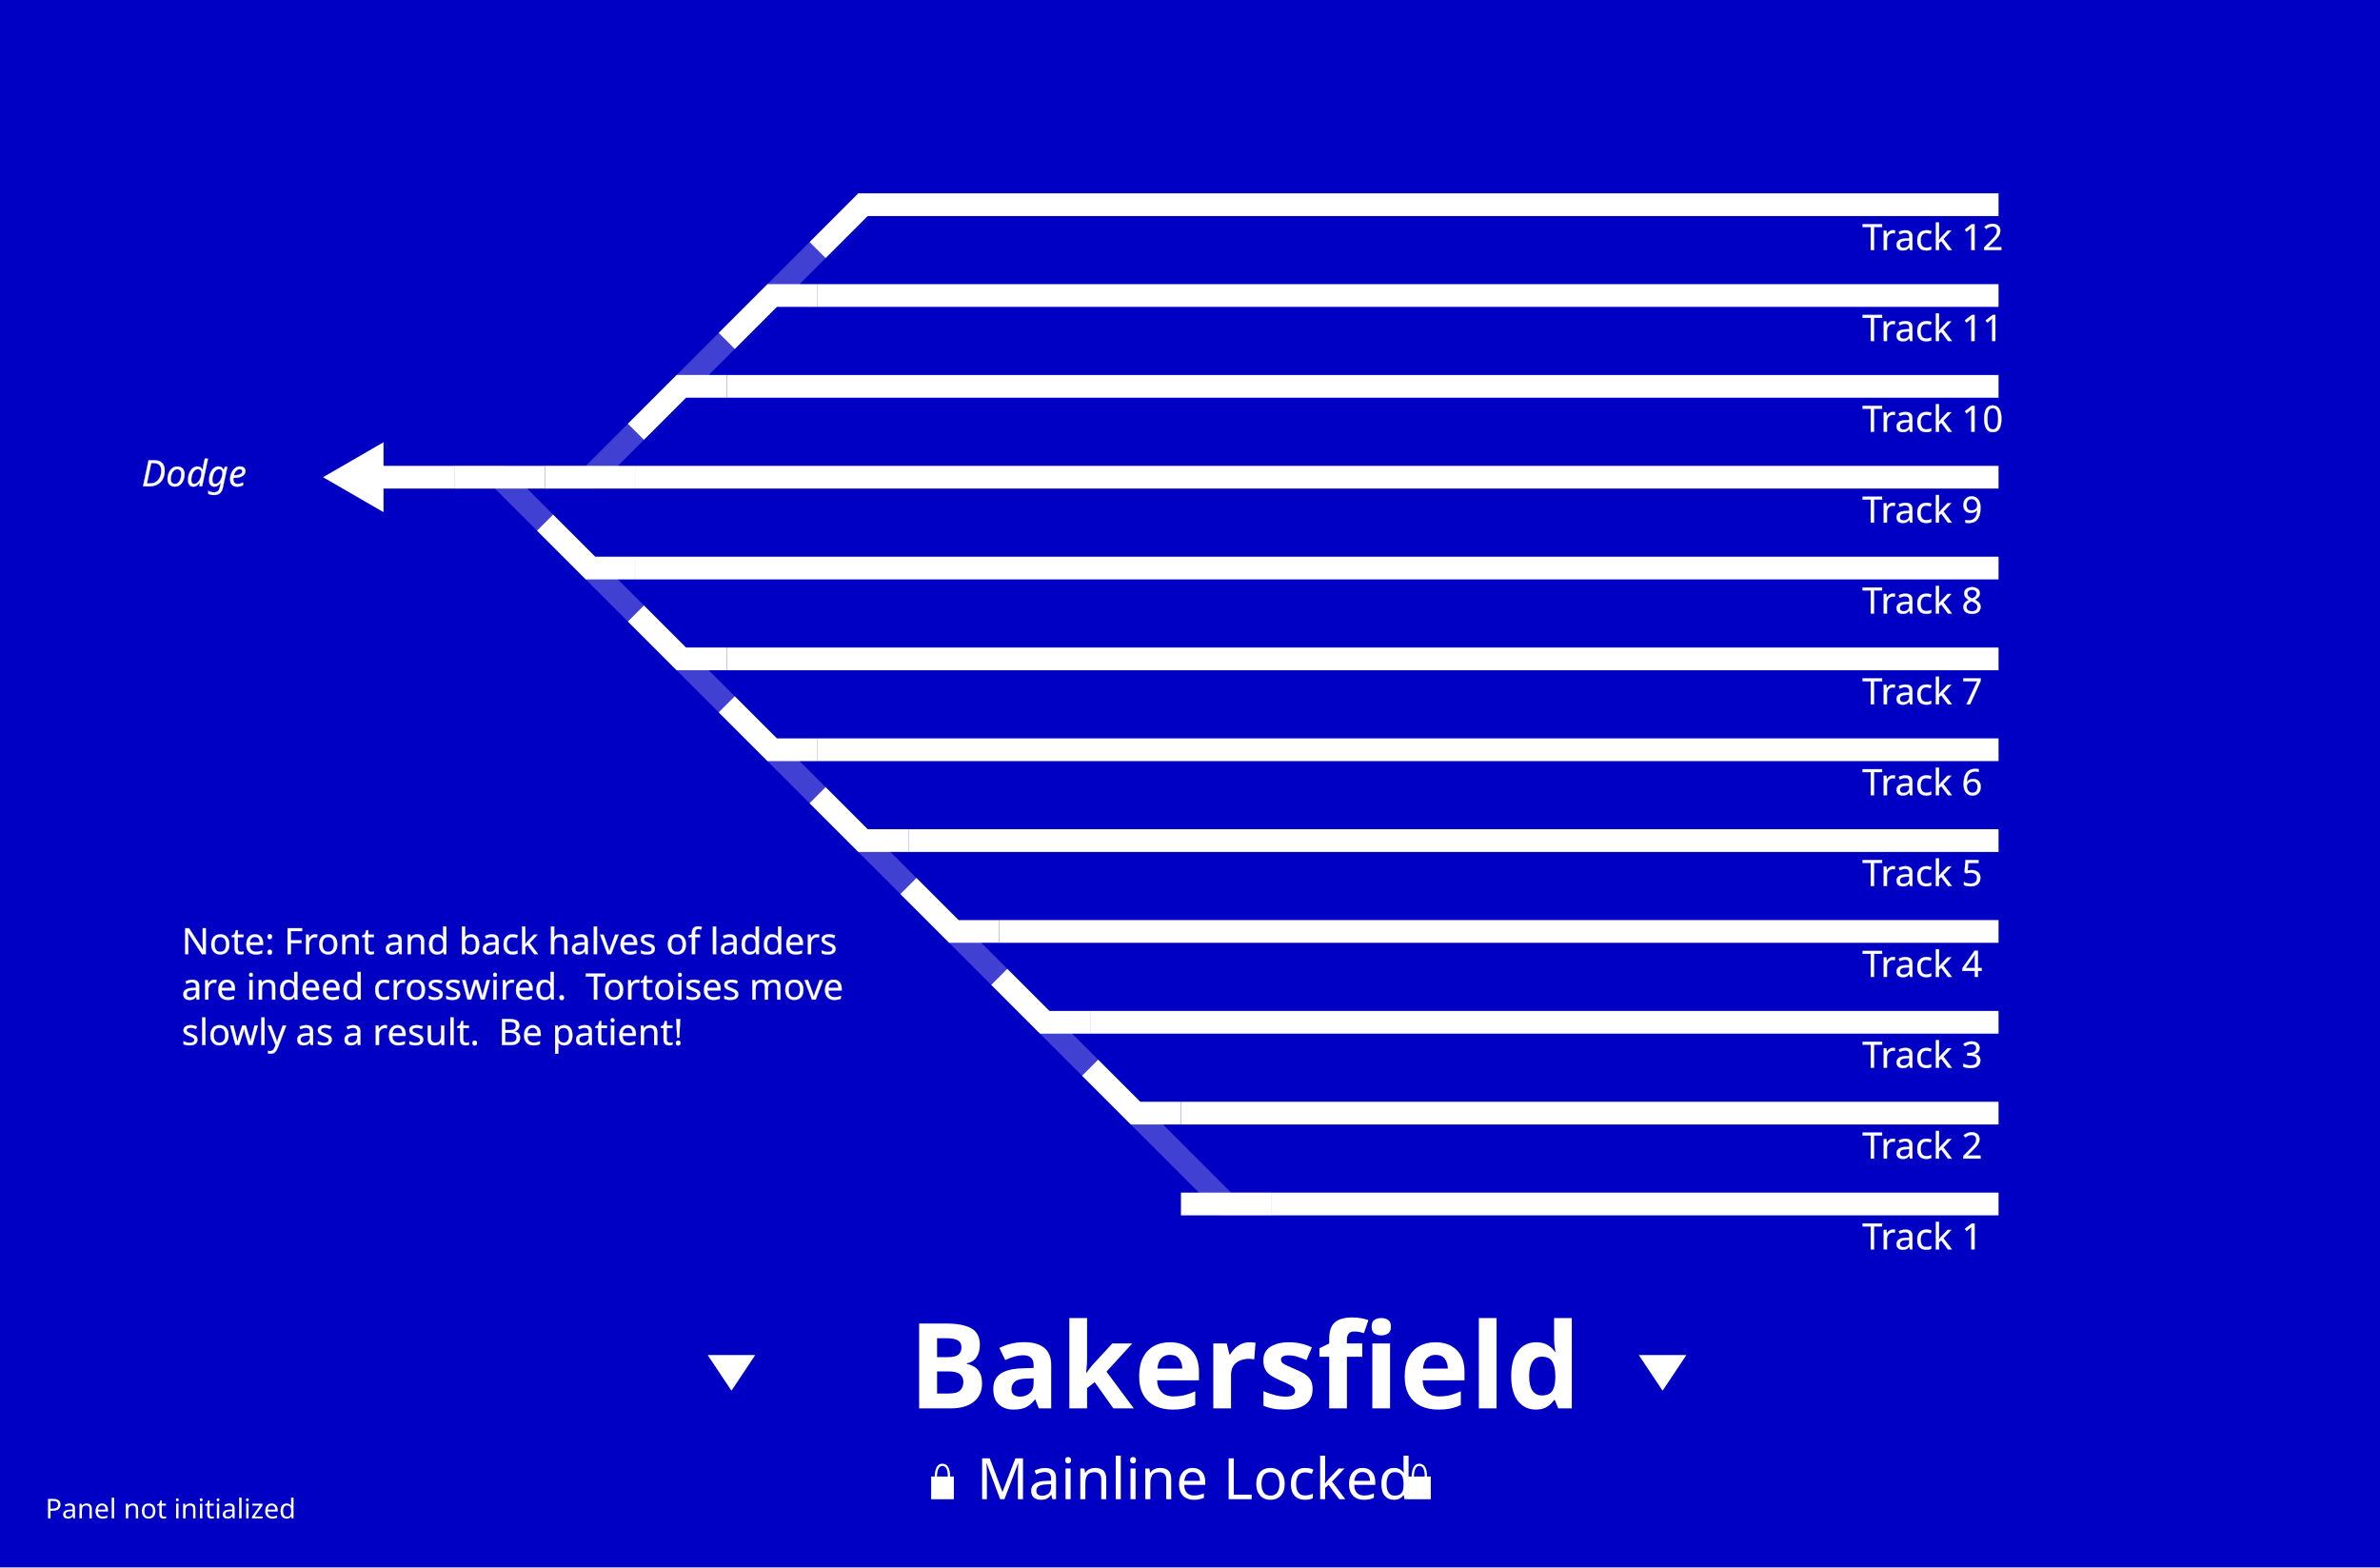
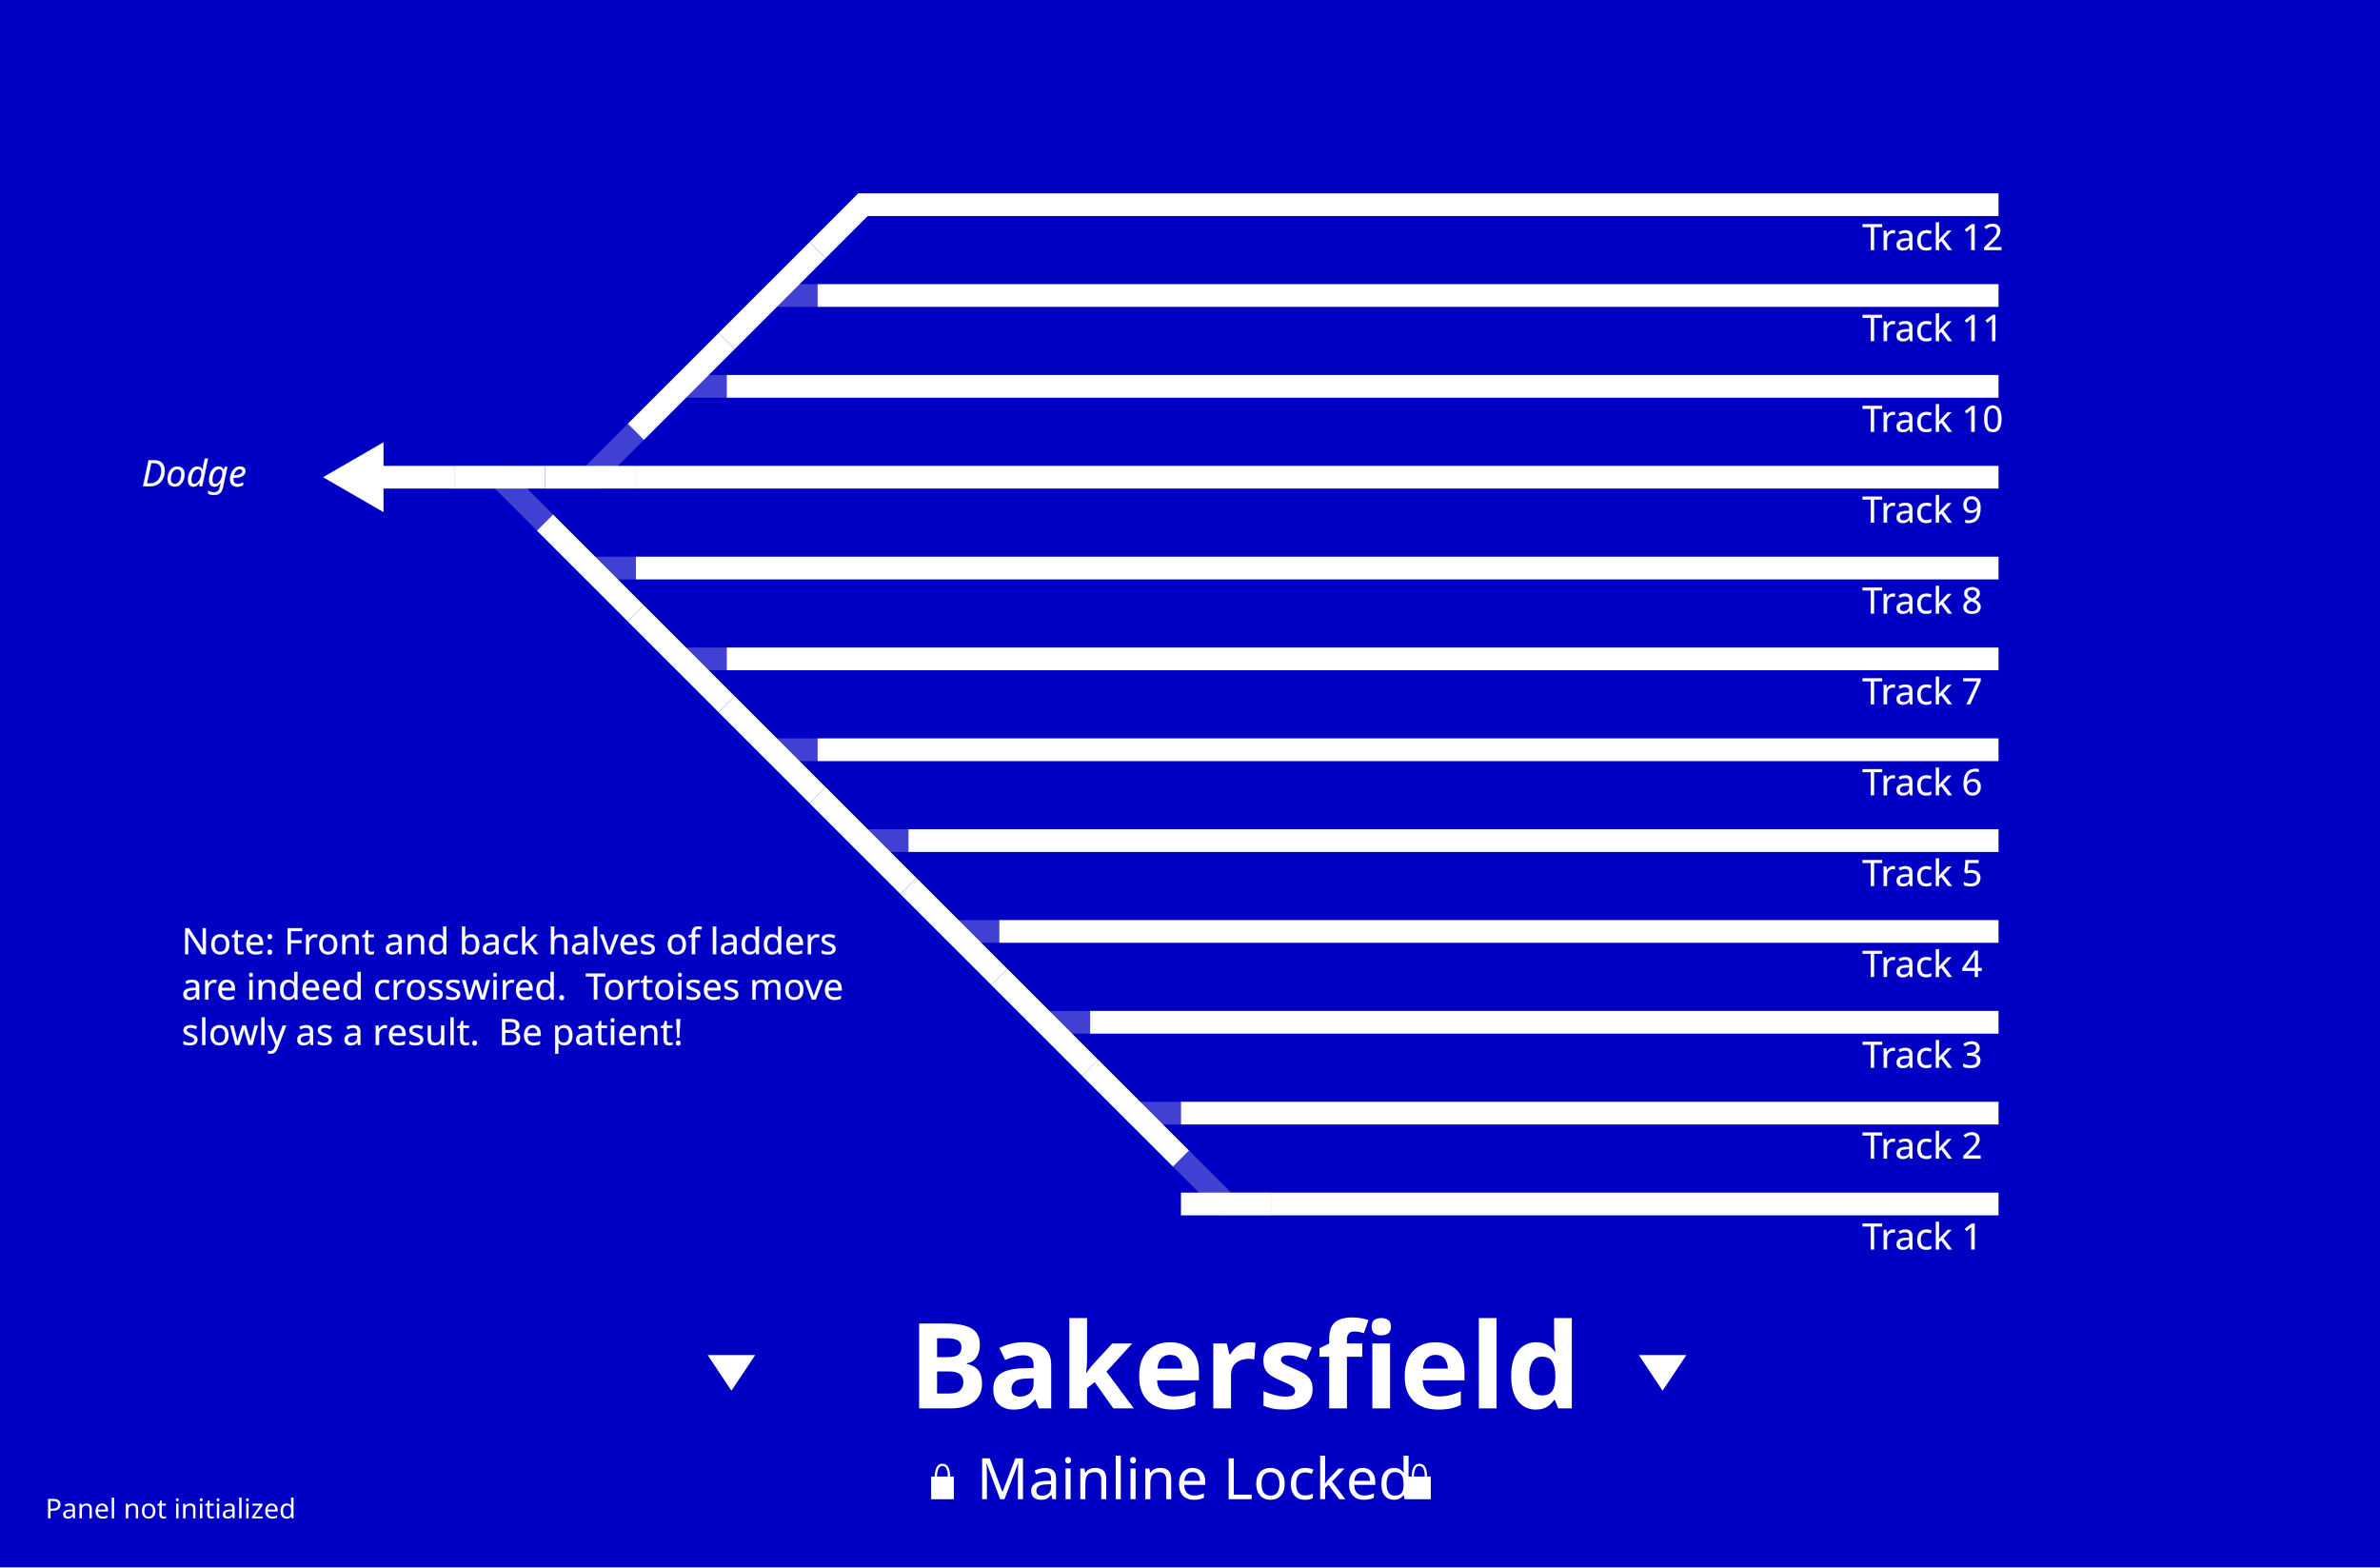
<svg xmlns="http://www.w3.org/2000/svg" xmlns:xlink="http://www.w3.org/1999/xlink" width="1047.958" height="690.115" id="svg2" version="1.1">
  <defs id="defs4">
    <linearGradient id="linearGradient5066">
      <stop style="stop-color:#000000;stop-opacity:0.188;" offset="0" id="stop5068" />
      <stop style="stop-color:#000000;stop-opacity:0;" offset="1" id="stop5070" />
    </linearGradient>
    <linearGradient id="linearGradient4692">
      <stop id="stop4694" offset="0" style="stop-color:#ffffff;stop-opacity:0.753;" />
      <stop id="stop4696" offset="1" style="stop-color:#ffffff;stop-opacity:0;" />
    </linearGradient>
    <linearGradient id="linearGradient4186">
      <stop style="stop-color:#808080;stop-opacity:1;" offset="0" id="stop4188" />
      <stop style="stop-color:#000000;stop-opacity:0;" offset="1" id="stop4190" />
    </linearGradient>
    <linearGradient id="linearGradient4137" paint="solid">
      <stop style="stop-color:#00ff00;stop-opacity:1;" offset="0" id="stop4139" />
    </linearGradient>
    <linearGradient xlink:href="#linearGradient4186" id="linearGradient4976" gradientUnits="userSpaceOnUse" x1="39.5" y1="75.114" x2="70.5" y2="75.114" />
    <linearGradient xlink:href="#linearGradient4186" id="linearGradient4978" gradientUnits="userSpaceOnUse" x1="39.5" y1="75.114" x2="70.5" y2="75.114" />
    <radialGradient xlink:href="#linearGradient4692" id="radialGradient5060" gradientUnits="userSpaceOnUse" cx="55" cy="75.114" fx="55" fy="75.114" r="15" />
    <radialGradient xlink:href="#linearGradient5066" id="radialGradient5064" gradientUnits="userSpaceOnUse" cx="55" cy="75.114" fx="55" fy="75.114" r="15" />
    <radialGradient xlink:href="#linearGradient4692" id="radialGradient4247" gradientUnits="userSpaceOnUse" cx="55" cy="75.114" fx="55" fy="75.114" r="15" />
    <radialGradient xlink:href="#linearGradient5066" id="radialGradient4249" gradientUnits="userSpaceOnUse" cx="55" cy="75.114" fx="55" fy="75.114" r="15" />
    <radialGradient xlink:href="#linearGradient5066" id="radialGradient4251" gradientUnits="userSpaceOnUse" cx="55" cy="75.114" fx="55" fy="75.114" r="15" />
    <linearGradient xlink:href="#linearGradient4186" id="linearGradient4253" gradientUnits="userSpaceOnUse" x1="39.5" y1="75.114" x2="70.5" y2="75.114" />
    <linearGradient xlink:href="#linearGradient4186" id="linearGradient4255" gradientUnits="userSpaceOnUse" x1="39.5" y1="75.114" x2="70.5" y2="75.114" />
    <marker orient="auto" refY="0" refX="0.6" id="TriangleAuthNBMarker" style="overflow:visible">
      <path id="TriangleAuthNBMarkerPath" d="m 5.77,0 -8.65,5 0,-10 8.65,5 z" style="fill:#00ff00;fill-rule:evenodd;stroke:#00ff00;stroke-width:1pt;marker-start:none" transform="scale(0.2,0.2)" />
    </marker>
    <marker orient="auto" refY="0" refX="-0.6" id="TriangleAuthSBMarker" style="overflow:visible">
      <path id="TriangleAuthSBMarkerPath" d="m 5.77,0 -8.65,5 0,-10 8.65,5 z" style="fill:#00ff00;fill-rule:evenodd;stroke:#00ff00;stroke-width:1pt;marker-start:none" transform="scale(-0.2,-0.2)" />
    </marker>
    <marker orient="auto" refY="0" refX="0.6" id="TriangleOccupiedNBMarker" style="overflow:visible">
      <path id="TriangleOccupiedNBMarkerPath" d="m 5.77,0 -8.65,5 0,-10 8.65,5 z" style="fill:#ff0000;fill-rule:evenodd;stroke:#ff0000;stroke-width:1pt;marker-start:none" transform="scale(0.2,0.2)" />
    </marker>
    <marker orient="auto" refY="0" refX="-0.6" id="TriangleOccupiedSBMarker" style="overflow:visible">
      <path id="TriangleOccupiedSBMarkerPath" d="m 5.77,0 -8.65,5 0,-10 8.65,5 z" style="fill:#ff0000;fill-rule:evenodd;stroke:#ff0000;stroke-width:1pt;marker-start:none" transform="scale(-0.2,-0.2)" />
    </marker>
    <marker orient="auto" refY="0" refX="0" id="TriangleOutM" style="overflow:visible">
      <path id="path4051" d="m 5.77,0 -8.65,5 0,-10 8.65,5 z" style="fill:#ffffff;fill-rule:evenodd;stroke:#ffffff;stroke-width:1pt;marker-start:none" transform="scale(0.25,0.25)" />
    </marker>
    <marker orient="auto" refY="0" refX="0" id="StopM" style="overflow:visible">
      <path id="path4078" d="M 0,5.65 0,-5.65" style="fill:none;stroke:#ffffff;stroke-width:2pt" transform="scale(0.4,0.4)" />
    </marker>
    <marker orient="auto" refY="0" refX="0" id="TriangleInM" style="overflow:visible">
      <path id="path4042" d="m 5.77,0 -8.65,5 0,-10 8.65,5 z" style="fill:#ffffff;fill-rule:evenodd;stroke:#ffffff;stroke-width:1pt;marker-start:none" transform="scale(-0.25,-0.25)" />
    </marker>
    <symbol id="turnout_0deg_normal">
      <path id="turnout_0deg_normalSelected" d="m 80,300 40,0" style="fill:none;stroke:#ffffff;stroke-width:10;stroke-linecap:butt;stroke-linejoin:miter;stroke-miterlimit:4;stroke-opacity:1;stroke-dasharray:none;cursor:pointer" />
      <path style="fill:none;stroke:#ffffff;stroke-width:10;stroke-linecap:butt;stroke-linejoin:miter;stroke-miterlimit:4;stroke-opacity:0.25;stroke-dasharray:none;cursor:pointer" d="m 80,280 20,20" id="turnout_0deg_reverseUnselected" />
    </symbol>
    <symbol id="turnout_0deg_reverse">
      <path style="fill:none;stroke:#ffffff;stroke-width:10;stroke-linecap:butt;stroke-linejoin:miter;stroke-miterlimit:4;stroke-opacity:1;stroke-dasharray:none;cursor:pointer" d="m 80,280 20,20 20,0" id="turnout_0deg_reverseSelected" />
      <path id="turnout_0deg_normalUnselected" d="m 80,300 20,0" style="fill:none;stroke:#ffffff;stroke-width:10;stroke-linecap:butt;stroke-linejoin:miter;stroke-miterlimit:4;stroke-opacity:0.25;stroke-dasharray:none;cursor:pointer" />
    </symbol>
    <symbol id="turnout_45deg_reverse">
      <path id="turnout_45deg_reverseSelected" d="m 260,380 20,0 20,20" style="fill:none;stroke:#ffffff;stroke-width:10;stroke-linecap:butt;stroke-linejoin:miter;stroke-miterlimit:4;stroke-opacity:1;stroke-dasharray:none;cursor:pointer" />
      <path style="fill:none;stroke:#ffffff;stroke-width:10;stroke-linecap:butt;stroke-linejoin:miter;stroke-miterlimit:4;stroke-opacity:0.25;stroke-dasharray:none;cursor:pointer" d="m 260,360 20,20" id="turnout_45deg_normalUnselected" />
    </symbol>
    <symbol id="turnout_45deg_normal">
      <path style="fill:none;stroke:#ffffff;stroke-width:10;stroke-linecap:butt;stroke-linejoin:miter;stroke-miterlimit:4;stroke-opacity:1;stroke-dasharray:none;cursor:pointer" d="m 260,360 40,40" id="turnout_45deg_normalSelected" />
      <path id="turnout_45deg_reverseUnselected" d="m 260,380 20,0" style="fill:none;stroke:#ffffff;stroke-width:10;stroke-linecap:butt;stroke-linejoin:miter;stroke-miterlimit:4;stroke-opacity:0.25;stroke-dasharray:none;cursor:pointer" />
    </symbol>
    <symbol id="ds_normal">
      <path style="fill:none;stroke:#ffffff;stroke-width:10;stroke-linecap:butt;stroke-linejoin:miter;stroke-miterlimit:4;stroke-opacity:1;stroke-dasharray:none;cursor:pointer" d="m 200,520 30,0" id="ds_normal_selected" />
      <path style="fill:none;stroke:#ffffff;stroke-width:10;stroke-linecap:butt;stroke-linejoin:round;stroke-miterlimit:4;stroke-opacity:0.25;stroke-dasharray:none;cursor:pointer" d="m 210,500 20,20" id="ds_normal_unselected" />
      <use id="ds_normal_guard" xlink:href="#doubleslip_guard" x="0" y="0" width="1047.958" height="690.115" />
    </symbol>
    <symbol id="ds_reverse">
      <path id="ds_reverse_selected" d="m 210,500 20,20 2.071,0" style="fill:none;stroke:#ffffff;stroke-width:10;stroke-linecap:butt;stroke-linejoin:round;stroke-miterlimit:4;stroke-opacity:1;stroke-dasharray:none;cursor:pointer" />
      <path id="ds_reverse_unselected" d="m 200,520 30,0" style="fill:none;stroke:#ffffff;stroke-width:10;stroke-linecap:butt;stroke-linejoin:miter;stroke-miterlimit:4;stroke-opacity:0.25;stroke-dasharray:none;cursor:pointer" />
      <use height="690.115" width="1047.958" y="0" x="0" xlink:href="#doubleslip_guard" id="ds_reverse_guard" />
    </symbol>
    <symbol id="doubleslip_guard">
      <path style="fill:none;stroke:#ffffff;stroke-width:2;stroke-linecap:butt;stroke-linejoin:round;stroke-miterlimit:4;stroke-opacity:0.25;stroke-dasharray:none;cursor:pointer" d="m 221,501 12,12 10,0" id="path3187" />
      <path id="path3189" d="m 210,527 7,0" style="fill:none;stroke:#ffffff;stroke-width:2;stroke-linecap:butt;stroke-linejoin:round;stroke-miterlimit:4;stroke-opacity:0.25;stroke-dasharray:none;cursor:pointer" />
    </symbol>
    <symbol id="dblxovr_0deg_normal">
      <path style="opacity:0.203;fill:none;stroke:#ffffff;stroke-width:10;stroke-linecap:butt;stroke-linejoin:miter;stroke-miterlimit:4;stroke-opacity:1;stroke-dasharray:none;cursor:pointer" d="m 600,574.094 20,0 40,-40 20,0" id="path3963" />
      <path style="fill:none;stroke:#ffffff;stroke-width:10;stroke-linecap:butt;stroke-linejoin:miter;stroke-miterlimit:4;stroke-opacity:1;stroke-dasharray:none;cursor:pointer" d="m 600,534.094 80,0" id="path3965" />
      <path id="path3967" d="m 600,534.094 20,0 16.461,16.461" style="opacity:0.198;fill:none;stroke:#ffffff;stroke-width:10;stroke-linecap:butt;stroke-linejoin:miter;stroke-miterlimit:4;stroke-opacity:1;stroke-dasharray:none;cursor:pointer" />
      <path id="path3969" d="m 600,574.094 80,0" style="fill:none;stroke:#ffffff;stroke-width:10;stroke-linecap:butt;stroke-linejoin:miter;stroke-miterlimit:4;stroke-opacity:1;stroke-dasharray:none;cursor:pointer" />
      <path style="opacity:0.198;fill:none;stroke:#ffffff;stroke-width:10;stroke-linecap:butt;stroke-linejoin:miter;stroke-miterlimit:4;stroke-opacity:1;stroke-dasharray:none;cursor:pointer" d="m 680,574.094 -20,0 -16.461,-16.461" id="path3973" />
    </symbol>
    <symbol id="dblxovr_0deg_reverse">
      <path transform="translate(0,3.979257)" id="path3953" d="m 600,570.115 20,0 40,-40 20,0" style="fill:none;stroke:#ffffff;stroke-width:10;stroke-linecap:butt;stroke-linejoin:miter;stroke-miterlimit:4;stroke-opacity:1;stroke-dasharray:none;cursor:pointer" />
      <path id="path3959" d="m 600,574.094 80,0" style="opacity:0.25;fill:none;stroke:#ffffff;stroke-width:10;stroke-linecap:butt;stroke-linejoin:miter;stroke-miterlimit:4;stroke-opacity:1;stroke-dasharray:none;cursor:pointer" />
      <path style="fill:none;stroke:#ffffff;stroke-width:10;stroke-linecap:butt;stroke-linejoin:miter;stroke-miterlimit:4;stroke-opacity:1;stroke-dasharray:none;cursor:pointer" d="m 600,534.094 20,0 40,40 20,0" id="path3955" />
      <path style="opacity:0.25;fill:none;stroke:#ffffff;stroke-width:10;stroke-linecap:butt;stroke-linejoin:miter;stroke-miterlimit:4;stroke-opacity:1;stroke-dasharray:none;cursor:pointer" d="m 600,534.094 80,0" id="path3961" />
    </symbol>
    <symbol id="dblxovr_45deg_normal">
      <path style="opacity:0.25;fill:none;stroke:#ffffff;stroke-width:10;stroke-linecap:butt;stroke-linejoin:miter;stroke-miterlimit:4;stroke-opacity:1;stroke-dasharray:none;cursor:pointer" d="m 740,594.094 0,25" id="path3916" />
      <path style="opacity:0.25;fill:none;stroke:#ffffff;stroke-width:10;stroke-linecap:butt;stroke-linejoin:miter;stroke-miterlimit:4;stroke-opacity:1;stroke-dasharray:none;cursor:pointer" d="m 710,624.094 60,0" id="path3918" />
      <path style="fill:none;stroke:#ffffff;stroke-width:10;stroke-linecap:butt;stroke-linejoin:miter;stroke-miterlimit:4;stroke-opacity:1;stroke-dasharray:none;cursor:pointer" d="m 720,574.094 70,70" id="path3920" />
      <path id="path3922" d="m 690,604.094 70,70" style="fill:none;stroke:#ffffff;stroke-width:10;stroke-linecap:butt;stroke-linejoin:miter;stroke-miterlimit:4;stroke-opacity:1;stroke-dasharray:none;cursor:pointer" />
      <path id="path3924" d="m 740,629.094 0,25" style="opacity:0.25;fill:none;stroke:#ffffff;stroke-width:10;stroke-linecap:butt;stroke-linejoin:miter;stroke-miterlimit:4;stroke-opacity:1;stroke-dasharray:none;cursor:pointer" />
    </symbol>
    <symbol id="dblxovr_45deg_reverse">
      <path id="path3122" d="m 720,574.094 20,20 0,60 20,20" style="fill:none;stroke:#ffffff;stroke-width:10;stroke-linecap:butt;stroke-linejoin:miter;stroke-miterlimit:4;stroke-opacity:1;stroke-dasharray:none;cursor:pointer" />
      <path id="path3124" d="m 690,604.094 20,20 60,0 20,20" style="fill:none;stroke:#ffffff;stroke-width:10;stroke-linecap:butt;stroke-linejoin:miter;stroke-miterlimit:4;stroke-opacity:1;stroke-dasharray:none;cursor:pointer" />
      <path id="path3912" d="m 720,574.094 70,70" style="opacity:0.25;fill:none;stroke:#ffffff;stroke-width:10;stroke-linecap:butt;stroke-linejoin:miter;stroke-miterlimit:4;stroke-opacity:1;stroke-dasharray:none;cursor:pointer" />
      <path style="opacity:0.25;fill:none;stroke:#ffffff;stroke-width:10;stroke-linecap:butt;stroke-linejoin:miter;stroke-miterlimit:4;stroke-opacity:1;stroke-dasharray:none;cursor:pointer" d="m 690,604.094 70,70" id="path3914" />
    </symbol>
  </defs>
  <g id="backgroundLayer" transform="translate(0,-312.2474)">
    <rect style="fill:#0000c4;fill-opacity:1;fill-rule:evenodd;stroke:none" id="panelBackground" width="1047.958" height="690.115" x="0" y="312.247" />
  </g>
  <g id="textLayer" transform="translate(0,-3.979759)" style="display:inline">
    <text xml:space="preserve" style="font-size:52.338px;font-style:normal;font-variant:normal;font-weight:bold;font-stretch:normal;text-align:start;line-height:125%;letter-spacing:0px;word-spacing:0px;writing-mode:lr-tb;text-anchor:start;fill:#ffffff;fill-opacity:1;stroke:none;font-family:Trebuchet MS;-inkscape-font-specification:Trebuchet MS Bold" x="400" y="624.094" id="panelTitle">
      <tspan id="tspan3823" x="400" y="624.094">Bakersfield</tspan>
    </text>
    <text id="panelStatus" y="672.511" x="20" style="font-size:12px;font-style:normal;font-variant:normal;font-weight:normal;font-stretch:normal;text-align:start;line-height:125%;letter-spacing:0px;word-spacing:0px;writing-mode:lr-tb;text-anchor:start;fill:#ffffff;fill-opacity:1;stroke:none;font-family:Trebuchet MS;-inkscape-font-specification:Trebuchet MS" xml:space="preserve">
      <tspan y="672.511" x="20" id="tspanPanelStatus">Panel not initialized</tspan>
    </text>
    <path style="fill:#ffffff;fill-opacity:1;stroke:#ffffff;stroke-width:0.5px;stroke-linecap:butt;stroke-linejoin:miter;stroke-opacity:1" d="m 322.068,615.857 -10,-15 20,0 z" id="leftLevelTriangle" />
    <use x="0" y="0" xlink:href="#leftLevelTriangle" id="rightLevelTriangle" transform="translate(410,1.5e-6)" width="1047.958" height="690.115" />
    <g id="mainlineLockedGroup" transform="translate(30,560.0005)">
      <text xml:space="preserve" style="font-size:25.23px;font-style:normal;font-variant:normal;font-weight:normal;font-stretch:normal;text-align:start;line-height:125%;letter-spacing:0px;word-spacing:0px;writing-mode:lr-tb;text-anchor:start;fill:#ffffff;fill-opacity:1;stroke:none;font-family:Trebuchet MS;-inkscape-font-specification:Trebuchet MS" x="400" y="104.094" id="mainlineLockedText">
        <tspan y="104.094" x="400" id="tspan3321">Mainline Locked</tspan>
      </text>
      <g id="leftLock">
        <rect id="lockBody" width="10" height="10" x="380" y="94.094" style="fill:#ffffff;fill-opacity:1;stroke:none" />
        <path style="fill:none;stroke:#ffffff;stroke-width:1px;stroke-linecap:butt;stroke-linejoin:miter;stroke-opacity:1" d="m 382.068,94.274 c 0,0 -0.12,-5.383 2.818,-5.323 3.358,-0.06 2.924,5.323 2.924,5.323" id="path4159" />
      </g>
      <use height="690.115" width="1047.958" transform="translate(210,1.3237304e-6)" id="rightLock" xlink:href="#leftLock" y="0" x="0" />
    </g>
    <text xml:space="preserve" style="font-size:16px;font-style:normal;font-variant:normal;font-weight:normal;font-stretch:normal;text-align:start;line-height:125%;letter-spacing:0px;word-spacing:0px;writing-mode:lr-tb;text-anchor:start;fill:#ffffff;fill-opacity:1;stroke:#ffffff;stroke-width:0.1;stroke-miterlimit:4;stroke-opacity:1;stroke-dasharray:none;display:inline;font-family:Trebuchet MS;-inkscape-font-specification:Trebuchet MS" x="80" y="424.095" id="text3162">
      <tspan id="tspan3164" x="80" y="424.095">Note: Front and back halves of ladders</tspan>
      <tspan x="80" y="444.095" id="tspan3176">are indeed crosswired.  Tortoises move</tspan>
      <tspan x="80" y="464.095" id="tspan3179">slowly as a result.  Be patient!</tspan>
    </text>
  </g>
  <g id="industrialTrackLayer" transform="translate(0,-3.979759)" style="display:inline">
    <path id="track2Path" d="m 880,494.094 -360,0" style="fill:none;stroke:#ffffff;stroke-width:10;stroke-linecap:butt;stroke-linejoin:miter;stroke-miterlimit:4;stroke-opacity:1;stroke-dasharray:none" />
    <path id="track5Path" d="m 880,374.094 -480,0" style="fill:none;stroke:#ffffff;stroke-width:10;stroke-linecap:butt;stroke-linejoin:miter;stroke-miterlimit:4;stroke-opacity:1;stroke-dasharray:none" />
    <path style="fill:none;stroke:#ffffff;stroke-width:10;stroke-linecap:butt;stroke-linejoin:miter;stroke-miterlimit:4;stroke-opacity:1;stroke-dasharray:none;marker-start:url(#TriangleInM)" d="m 160,214.095 40,0" id="path4255" />
    <path style="fill:none;stroke:#ffffff;stroke-width:10;stroke-linecap:butt;stroke-linejoin:miter;stroke-miterlimit:4;stroke-opacity:1;stroke-dasharray:none" d="m 880,334.094 -520,0" id="track6Path" />
    <path id="track7Path" d="m 880,294.094 -560,0" style="fill:none;stroke:#ffffff;stroke-width:10;stroke-linecap:butt;stroke-linejoin:miter;stroke-miterlimit:4;stroke-opacity:1;stroke-dasharray:none" />
    <path style="fill:none;stroke:#ffffff;stroke-width:10;stroke-linecap:butt;stroke-linejoin:miter;stroke-miterlimit:4;stroke-opacity:1;stroke-dasharray:none" d="m 880,254.095 -600,0" id="track8Path" />
    <path id="track9Path" d="m 880,214.095 -600,0" style="fill:none;stroke:#ffffff;stroke-width:10;stroke-linecap:butt;stroke-linejoin:miter;stroke-miterlimit:4;stroke-opacity:1;stroke-dasharray:none" />
    <path style="fill:none;stroke:#ffffff;stroke-width:10;stroke-linecap:butt;stroke-linejoin:miter;stroke-miterlimit:4;stroke-opacity:1;stroke-dasharray:none" d="m 880,174.095 -560,0" id="track10Path" />
    <path id="track11Path" d="m 880,134.095 -520,0" style="fill:none;stroke:#ffffff;stroke-width:10;stroke-linecap:butt;stroke-linejoin:miter;stroke-miterlimit:4;stroke-opacity:1;stroke-dasharray:none" />
    <path style="fill:none;stroke:#ffffff;stroke-width:10;stroke-linecap:butt;stroke-linejoin:miter;stroke-miterlimit:4;stroke-opacity:1;stroke-dasharray:none" d="m 880,94.094 -500,0 -20,20" id="track12Path" />
    <path style="fill:none;stroke:#ffffff;stroke-width:10;stroke-linecap:butt;stroke-linejoin:miter;stroke-miterlimit:4;stroke-opacity:1;stroke-dasharray:none" d="m 880,454.094 -400,0" id="track3Path" />
    <path id="track4Path" d="m 880,414.094 -440,0" style="fill:none;stroke:#ffffff;stroke-width:10;stroke-linecap:butt;stroke-linejoin:miter;stroke-miterlimit:4;stroke-opacity:1;stroke-dasharray:none" />
    <path style="fill:none;stroke:#ffffff;stroke-width:10;stroke-linecap:butt;stroke-linejoin:miter;stroke-miterlimit:4;stroke-opacity:1;stroke-dasharray:none" d="m 880,534.095 -320,0" id="track1Path" />
    <g id="g3180">
-       <path style="fill:none;stroke:#ffffff;stroke-width:10;stroke-linecap:butt;stroke-linejoin:miter;stroke-miterlimit:4;stroke-opacity:1;stroke-dasharray:none" d="m 360,134.095 -20,0 -20,20" id="TO17A.R" />
-       <path id="TO17A.N" d="m 360,114.094 c -13.333,13.333 -26.667,26.667 -40,40" style="opacity:0.25;fill:none;stroke:#ffffff;stroke-width:10;stroke-linecap:butt;stroke-linejoin:miter;stroke-miterlimit:4;stroke-opacity:1;stroke-dasharray:none" />
+       <path style="opacity:0.25;fill:none;stroke:#ffffff;stroke-width:10;stroke-linecap:butt;stroke-linejoin:miter;stroke-miterlimit:4;stroke-opacity:1;stroke-dasharray:none" d="m 360,134.095 -20,0 -20,20" id="TO17A.R" />
+       <path id="TO17A.N" d="m 360,114.094 c -13.333,13.333 -26.667,26.667 -40,40" style="fill:none;stroke:#ffffff;stroke-width:10;stroke-linecap:butt;stroke-linejoin:miter;stroke-miterlimit:4;stroke-opacity:1;stroke-dasharray:none" />
    </g>
    <g id="g3159">
-       <path id="TO16A.R" d="m 320,174.095 -20,0 -20,20" style="fill:none;stroke:#ffffff;stroke-width:10;stroke-linecap:butt;stroke-linejoin:miter;stroke-miterlimit:4;stroke-opacity:1;stroke-dasharray:none" />
-       <path style="opacity:0.25;fill:none;stroke:#ffffff;stroke-width:10;stroke-linecap:butt;stroke-linejoin:miter;stroke-miterlimit:4;stroke-opacity:1;stroke-dasharray:none" d="m 320,154.095 c -13.333,13.333 -26.667,26.667 -40,40" id="TO16A.N" />
+       <path id="TO16A.R" d="m 320,174.095 -20,0 -20,20" style="opacity:0.25;fill:none;stroke:#ffffff;stroke-width:10;stroke-linecap:butt;stroke-linejoin:miter;stroke-miterlimit:4;stroke-opacity:1;stroke-dasharray:none" />
+       <path style="fill:none;stroke:#ffffff;stroke-width:10;stroke-linecap:butt;stroke-linejoin:miter;stroke-miterlimit:4;stroke-opacity:1;stroke-dasharray:none" d="m 320,154.095 c -13.333,13.333 -26.667,26.667 -40,40" id="TO16A.N" />
    </g>
    <g id="g3171">
-       <path style="fill:none;stroke:#ffffff;stroke-width:10;stroke-linecap:butt;stroke-linejoin:miter;stroke-miterlimit:4;stroke-opacity:1;stroke-dasharray:none" d="m 280,254.095 -20,0 -20,-20" id="TO13.R" />
-       <path id="TO13.N" d="m 280,274.094 c -13.333,-13.333 -26.667,-26.667 -40,-40" style="opacity:0.25;fill:none;stroke:#ffffff;stroke-width:10;stroke-linecap:butt;stroke-linejoin:miter;stroke-miterlimit:4;stroke-opacity:1;stroke-dasharray:none" />
+       <path style="opacity:0.25;fill:none;stroke:#ffffff;stroke-width:10;stroke-linecap:butt;stroke-linejoin:miter;stroke-miterlimit:4;stroke-opacity:1;stroke-dasharray:none" d="m 280,254.095 -20,0 -20,-20" id="TO13.R" />
+       <path id="TO13.N" d="m 280,274.094 c -13.333,-13.333 -26.667,-26.667 -40,-40" style="fill:none;stroke:#ffffff;stroke-width:10;stroke-linecap:butt;stroke-linejoin:miter;stroke-miterlimit:4;stroke-opacity:1;stroke-dasharray:none" />
    </g>
    <g id="g3163">
      <path id="TO15A.R" d="m 280,194.095 -20,20 -20,0" style="opacity:0.25;fill:none;stroke:#ffffff;stroke-width:10;stroke-linecap:butt;stroke-linejoin:miter;stroke-miterlimit:4;stroke-opacity:1;stroke-dasharray:none" />
      <path style="fill:none;stroke:#ffffff;stroke-width:10;stroke-linecap:butt;stroke-linejoin:miter;stroke-miterlimit:4;stroke-opacity:1;stroke-dasharray:none" d="m 280,214.095 -40,0" id="TO15A.N" />
    </g>
    <g id="g3386">
-       <path id="TO12.N" d="m 320,294.094 -20,0 -20,-20" style="fill:none;stroke:#ffffff;stroke-width:10;stroke-linecap:butt;stroke-linejoin:miter;stroke-miterlimit:4;stroke-opacity:1;stroke-dasharray:none" />
-       <path style="opacity:0.25;fill:none;stroke:#ffffff;stroke-width:10;stroke-linecap:butt;stroke-linejoin:miter;stroke-miterlimit:4;stroke-opacity:1;stroke-dasharray:none" d="m 320,314.094 c -13.333,-13.333 -26.667,-26.667 -40,-40" id="TO12.R" />
+       <path id="TO12.N" d="m 320,294.094 -20,0 -20,-20" style="opacity:0.25;fill:none;stroke:#ffffff;stroke-width:10;stroke-linecap:butt;stroke-linejoin:miter;stroke-miterlimit:4;stroke-opacity:1;stroke-dasharray:none" />
+       <path style="fill:none;stroke:#ffffff;stroke-width:10;stroke-linecap:butt;stroke-linejoin:miter;stroke-miterlimit:4;stroke-opacity:1;stroke-dasharray:none" d="m 320,314.094 c -13.333,-13.333 -26.667,-26.667 -40,-40" id="TO12.R" />
    </g>
    <g id="g3179">
-       <path style="fill:none;stroke:#ffffff;stroke-width:10;stroke-linecap:butt;stroke-linejoin:miter;stroke-miterlimit:4;stroke-opacity:1;stroke-dasharray:none" d="m 360,334.094 -20,0 -20,-20" id="TO11.R" />
-       <path id="TO11.N" d="m 360,354.094 c -13.333,-13.333 -26.667,-26.667 -40,-40" style="opacity:0.25;fill:none;stroke:#ffffff;stroke-width:10;stroke-linecap:butt;stroke-linejoin:miter;stroke-miterlimit:4;stroke-opacity:1;stroke-dasharray:none" />
+       <path style="opacity:0.25;fill:none;stroke:#ffffff;stroke-width:10;stroke-linecap:butt;stroke-linejoin:miter;stroke-miterlimit:4;stroke-opacity:1;stroke-dasharray:none" d="m 360,334.094 -20,0 -20,-20" id="TO11.R" />
+       <path id="TO11.N" d="m 360,354.094 c -13.333,-13.333 -26.667,-26.667 -40,-40" style="fill:none;stroke:#ffffff;stroke-width:10;stroke-linecap:butt;stroke-linejoin:miter;stroke-miterlimit:4;stroke-opacity:1;stroke-dasharray:none" />
    </g>
    <g id="g3183">
-       <path id="TO10.R" d="m 400,374.094 -20,0 -20,-20" style="fill:none;stroke:#ffffff;stroke-width:10;stroke-linecap:butt;stroke-linejoin:miter;stroke-miterlimit:4;stroke-opacity:1;stroke-dasharray:none" />
-       <path style="opacity:0.25;fill:none;stroke:#ffffff;stroke-width:10;stroke-linecap:butt;stroke-linejoin:miter;stroke-miterlimit:4;stroke-opacity:1;stroke-dasharray:none" d="m 400,394.094 c -13.333,-13.333 -26.667,-26.667 -40,-40" id="TO10.N" />
+       <path id="TO10.R" d="m 400,374.094 -20,0 -20,-20" style="opacity:0.25;fill:none;stroke:#ffffff;stroke-width:10;stroke-linecap:butt;stroke-linejoin:miter;stroke-miterlimit:4;stroke-opacity:1;stroke-dasharray:none" />
+       <path style="fill:none;stroke:#ffffff;stroke-width:10;stroke-linecap:butt;stroke-linejoin:miter;stroke-miterlimit:4;stroke-opacity:1;stroke-dasharray:none" d="m 400,394.094 c -13.333,-13.333 -26.667,-26.667 -40,-40" id="TO10.N" />
    </g>
    <g id="g3187">
-       <path style="fill:none;stroke:#ffffff;stroke-width:10;stroke-linecap:butt;stroke-linejoin:miter;stroke-miterlimit:4;stroke-opacity:1;stroke-dasharray:none" d="m 440,414.094 -20,0 -20,-20" id="TO9.N" />
-       <path id="TO9.R" d="m 440,434.094 c -13.333,-13.333 -26.667,-26.667 -40,-40" style="opacity:0.25;fill:none;stroke:#ffffff;stroke-width:10;stroke-linecap:butt;stroke-linejoin:miter;stroke-miterlimit:4;stroke-opacity:1;stroke-dasharray:none" />
+       <path style="opacity:0.25;fill:none;stroke:#ffffff;stroke-width:10;stroke-linecap:butt;stroke-linejoin:miter;stroke-miterlimit:4;stroke-opacity:1;stroke-dasharray:none" d="m 440,414.094 -20,0 -20,-20" id="TO9.N" />
+       <path id="TO9.R" d="m 440,434.094 c -13.333,-13.333 -26.667,-26.667 -40,-40" style="fill:none;stroke:#ffffff;stroke-width:10;stroke-linecap:butt;stroke-linejoin:miter;stroke-miterlimit:4;stroke-opacity:1;stroke-dasharray:none" />
    </g>
    <g id="g3191">
-       <path id="TO15B.R" d="m 480,454.094 -20,0 -20,-20" style="fill:none;stroke:#ffffff;stroke-width:10;stroke-linecap:butt;stroke-linejoin:miter;stroke-miterlimit:4;stroke-opacity:1;stroke-dasharray:none" />
-       <path style="opacity:0.25;fill:none;stroke:#ffffff;stroke-width:10;stroke-linecap:butt;stroke-linejoin:miter;stroke-miterlimit:4;stroke-opacity:1;stroke-dasharray:none" d="m 480,474.094 c -13.333,-13.333 -26.667,-26.667 -40,-40" id="TO15B.N" />
+       <path id="TO15B.R" d="m 480,454.094 -20,0 -20,-20" style="opacity:0.25;fill:none;stroke:#ffffff;stroke-width:10;stroke-linecap:butt;stroke-linejoin:miter;stroke-miterlimit:4;stroke-opacity:1;stroke-dasharray:none" />
+       <path style="fill:none;stroke:#ffffff;stroke-width:10;stroke-linecap:butt;stroke-linejoin:miter;stroke-miterlimit:4;stroke-opacity:1;stroke-dasharray:none" d="m 480,474.094 c -13.333,-13.333 -26.667,-26.667 -40,-40" id="TO15B.N" />
    </g>
    <g id="g3195">
-       <path style="fill:none;stroke:#ffffff;stroke-width:10;stroke-linecap:butt;stroke-linejoin:miter;stroke-miterlimit:4;stroke-opacity:1;stroke-dasharray:none" d="m 520,494.094 -20,0 -20,-20" id="TO16B.R" />
-       <path id="TO16B.N" d="m 520,514.095 c -13.333,-13.333 -26.667,-26.667 -40,-40" style="opacity:0.25;fill:none;stroke:#ffffff;stroke-width:10;stroke-linecap:butt;stroke-linejoin:miter;stroke-miterlimit:4;stroke-opacity:1;stroke-dasharray:none" />
+       <path style="opacity:0.25;fill:none;stroke:#ffffff;stroke-width:10;stroke-linecap:butt;stroke-linejoin:miter;stroke-miterlimit:4;stroke-opacity:1;stroke-dasharray:none" d="m 520,494.094 -20,0 -20,-20" id="TO16B.R" />
+       <path id="TO16B.N" d="m 520,514.095 c -13.333,-13.333 -26.667,-26.667 -40,-40" style="fill:none;stroke:#ffffff;stroke-width:10;stroke-linecap:butt;stroke-linejoin:miter;stroke-miterlimit:4;stroke-opacity:1;stroke-dasharray:none" />
    </g>
    <g id="g3199">
      <path style="opacity:0.25;fill:none;stroke:#ffffff;stroke-width:10;stroke-linecap:butt;stroke-linejoin:miter;stroke-miterlimit:4;stroke-opacity:1;stroke-dasharray:none" d="m 520,514.095 20,20 20,0" id="TO17B.R" />
      <path id="TO17B.N" d="m 520,534.095 40,0" style="fill:none;stroke:#ffffff;stroke-width:10;stroke-linecap:butt;stroke-linejoin:miter;stroke-miterlimit:4;stroke-opacity:1;stroke-dasharray:none" />
    </g>
    <g style="display:inline" id="g3167">
      <path style="opacity:0.25;fill:none;stroke:#ffffff;stroke-width:10;stroke-linecap:butt;stroke-linejoin:miter;stroke-miterlimit:4;stroke-opacity:1;stroke-dasharray:none" d="m 240,234.095 -20,-20 -20,0" id="TO14.R" />
      <path id="TO14.N" d="m 240,214.095 -40,0" style="fill:none;stroke:#ffffff;stroke-width:10;stroke-linecap:butt;stroke-linejoin:miter;stroke-miterlimit:4;stroke-opacity:1;stroke-dasharray:none" />
    </g>
  </g>
  <g id="mainlineTrackLayer" transform="translate(0,-3.979759)" style="display:inline" />
  <g id="mainlinePanelLinkLayer" transform="translate(0,-5.8839113e-5)" style="display:inline" />
  <g id="industrialPanelLinkLayer" transform="translate(0,-5.0883911e-4)" style="display:inline">
-     <a xlink:href="Dayton.svg" transform="translate(-140,88.00049)" id="daytonLink" style="display:inline">
+     <a xlink:href="Dayton.svg" style="display:inline" id="daytonLink" transform="translate(-140,88.00049)">
      <text xml:space="preserve" style="font-size:16px;font-style:italic;font-variant:normal;font-weight:normal;font-stretch:normal;text-align:center;line-height:125%;letter-spacing:0px;word-spacing:0px;writing-mode:lr-tb;text-anchor:middle;fill:#ffffff;fill-opacity:1;stroke:#ffffff;stroke-width:0.1;stroke-miterlimit:4;stroke-opacity:1;stroke-dasharray:none;font-family:Trebuchet MS;-inkscape-font-specification:Trebuchet MS Italic" x="240" y="126.115" id="text3120">
        <tspan x="240" y="126.115" id="tspan3417">Dodge</tspan>
      </text>
    </a>
  </g>
  <g id="trackNameLayer" transform="translate(0,-5.8839113e-5)" style="display:inline">
    <text id="text3302" y="430.115" x="820" style="font-size:16px;font-style:normal;font-variant:normal;font-weight:normal;font-stretch:normal;text-align:start;line-height:125%;letter-spacing:0px;word-spacing:0px;writing-mode:lr-tb;text-anchor:start;fill:#ffffff;fill-opacity:1;stroke:#ffffff;stroke-width:0.1;stroke-miterlimit:4;stroke-opacity:1;stroke-dasharray:none;font-family:Trebuchet MS;-inkscape-font-specification:Trebuchet MS" xml:space="preserve">
      <tspan y="430.115" x="820" id="tspan3304">Track 4</tspan>
    </text>
    <text xml:space="preserve" style="font-size:16px;font-style:normal;font-variant:normal;font-weight:normal;font-stretch:normal;text-align:start;line-height:125%;letter-spacing:0px;word-spacing:0px;writing-mode:lr-tb;text-anchor:start;fill:#ffffff;fill-opacity:1;stroke:#ffffff;stroke-width:0.1;stroke-miterlimit:4;stroke-opacity:1;stroke-dasharray:none;font-family:Trebuchet MS;-inkscape-font-specification:Trebuchet MS" x="820" y="390.115" id="text3306">
      <tspan id="tspan3308" x="820" y="390.115">Track 5</tspan>
    </text>
    <text id="text3310" y="350.115" x="820" style="font-size:16px;font-style:normal;font-variant:normal;font-weight:normal;font-stretch:normal;text-align:start;line-height:125%;letter-spacing:0px;word-spacing:0px;writing-mode:lr-tb;text-anchor:start;fill:#ffffff;fill-opacity:1;stroke:#ffffff;stroke-width:0.1;stroke-miterlimit:4;stroke-opacity:1;stroke-dasharray:none;font-family:Trebuchet MS;-inkscape-font-specification:Trebuchet MS" xml:space="preserve">
      <tspan y="350.115" x="820" id="tspan3312">Track 6</tspan>
    </text>
    <text xml:space="preserve" style="font-size:16px;font-style:normal;font-variant:normal;font-weight:normal;font-stretch:normal;text-align:start;line-height:125%;letter-spacing:0px;word-spacing:0px;writing-mode:lr-tb;text-anchor:start;fill:#ffffff;fill-opacity:1;stroke:#ffffff;stroke-width:0.1;stroke-miterlimit:4;stroke-opacity:1;stroke-dasharray:none;font-family:Trebuchet MS;-inkscape-font-specification:Trebuchet MS" x="820" y="310.115" id="text3314">
      <tspan id="tspan3316" x="820" y="310.115">Track 7</tspan>
    </text>
    <text id="text3318" y="270.115" x="820" style="font-size:16px;font-style:normal;font-variant:normal;font-weight:normal;font-stretch:normal;text-align:start;line-height:125%;letter-spacing:0px;word-spacing:0px;writing-mode:lr-tb;text-anchor:start;fill:#ffffff;fill-opacity:1;stroke:#ffffff;stroke-width:0.1;stroke-miterlimit:4;stroke-opacity:1;stroke-dasharray:none;font-family:Trebuchet MS;-inkscape-font-specification:Trebuchet MS" xml:space="preserve">
      <tspan y="270.115" x="820" id="tspan3165">Track 8</tspan>
    </text>
    <text xml:space="preserve" style="font-size:16px;font-style:normal;font-variant:normal;font-weight:normal;font-stretch:normal;text-align:start;line-height:125%;letter-spacing:0px;word-spacing:0px;writing-mode:lr-tb;text-anchor:start;fill:#ffffff;fill-opacity:1;stroke:#ffffff;stroke-width:0.1;stroke-miterlimit:4;stroke-opacity:1;stroke-dasharray:none;font-family:Trebuchet MS;-inkscape-font-specification:Trebuchet MS" x="820" y="230.115" id="text3322">
      <tspan id="tspan3324" x="820" y="230.115">Track 9</tspan>
    </text>
    <text id="text3326" y="190.115" x="820" style="font-size:16px;font-style:normal;font-variant:normal;font-weight:normal;font-stretch:normal;text-align:start;line-height:125%;letter-spacing:0px;word-spacing:0px;writing-mode:lr-tb;text-anchor:start;fill:#ffffff;fill-opacity:1;stroke:#ffffff;stroke-width:0.1;stroke-miterlimit:4;stroke-opacity:1;stroke-dasharray:none;font-family:Trebuchet MS;-inkscape-font-specification:Trebuchet MS" xml:space="preserve">
      <tspan y="190.115" x="820" id="tspan3328">Track 10</tspan>
    </text>
    <text xml:space="preserve" style="font-size:16px;font-style:normal;font-variant:normal;font-weight:normal;font-stretch:normal;text-align:start;line-height:125%;letter-spacing:0px;word-spacing:0px;writing-mode:lr-tb;text-anchor:start;fill:#ffffff;fill-opacity:1;stroke:#ffffff;stroke-width:0.1;stroke-miterlimit:4;stroke-opacity:1;stroke-dasharray:none;font-family:Trebuchet MS;-inkscape-font-specification:Trebuchet MS" x="820" y="150.115" id="text3156">
      <tspan id="tspan3158" x="820" y="150.115">Track 11</tspan>
    </text>
    <text id="text3160" y="110.115" x="820" style="font-size:16px;font-style:normal;font-variant:normal;font-weight:normal;font-stretch:normal;text-align:start;line-height:125%;letter-spacing:0px;word-spacing:0px;writing-mode:lr-tb;text-anchor:start;fill:#ffffff;fill-opacity:1;stroke:#ffffff;stroke-width:0.1;stroke-miterlimit:4;stroke-opacity:1;stroke-dasharray:none;font-family:Trebuchet MS;-inkscape-font-specification:Trebuchet MS" xml:space="preserve">
      <tspan y="110.115" x="820" id="tspan3162">Track 12</tspan>
    </text>
    <text xml:space="preserve" style="font-size:16px;font-style:normal;font-variant:normal;font-weight:normal;font-stretch:normal;text-align:start;line-height:125%;letter-spacing:0px;word-spacing:0px;writing-mode:lr-tb;text-anchor:start;fill:#ffffff;fill-opacity:1;stroke:#ffffff;stroke-width:0.1;stroke-miterlimit:4;stroke-opacity:1;stroke-dasharray:none;font-family:Trebuchet MS;-inkscape-font-specification:Trebuchet MS" x="820" y="510.115" id="text3179">
      <tspan id="tspan3181" x="820" y="510.115">Track 2</tspan>
    </text>
    <text id="text3183" y="470.115" x="820" style="font-size:16px;font-style:normal;font-variant:normal;font-weight:normal;font-stretch:normal;text-align:start;line-height:125%;letter-spacing:0px;word-spacing:0px;writing-mode:lr-tb;text-anchor:start;fill:#ffffff;fill-opacity:1;stroke:#ffffff;stroke-width:0.1;stroke-miterlimit:4;stroke-opacity:1;stroke-dasharray:none;font-family:Trebuchet MS;-inkscape-font-specification:Trebuchet MS" xml:space="preserve">
      <tspan y="470.115" x="820" id="tspan3185">Track 3</tspan>
    </text>
    <text id="text3201" y="550.115" x="820" style="font-size:16px;font-style:normal;font-variant:normal;font-weight:normal;font-stretch:normal;text-align:start;line-height:125%;letter-spacing:0px;word-spacing:0px;writing-mode:lr-tb;text-anchor:start;fill:#ffffff;fill-opacity:1;stroke:#ffffff;stroke-width:0.1;stroke-miterlimit:4;stroke-opacity:1;stroke-dasharray:none;font-family:Trebuchet MS;-inkscape-font-specification:Trebuchet MS" xml:space="preserve">
      <tspan y="550.115" x="820" id="tspan3203">Track 1</tspan>
    </text>
  </g>
</svg>
